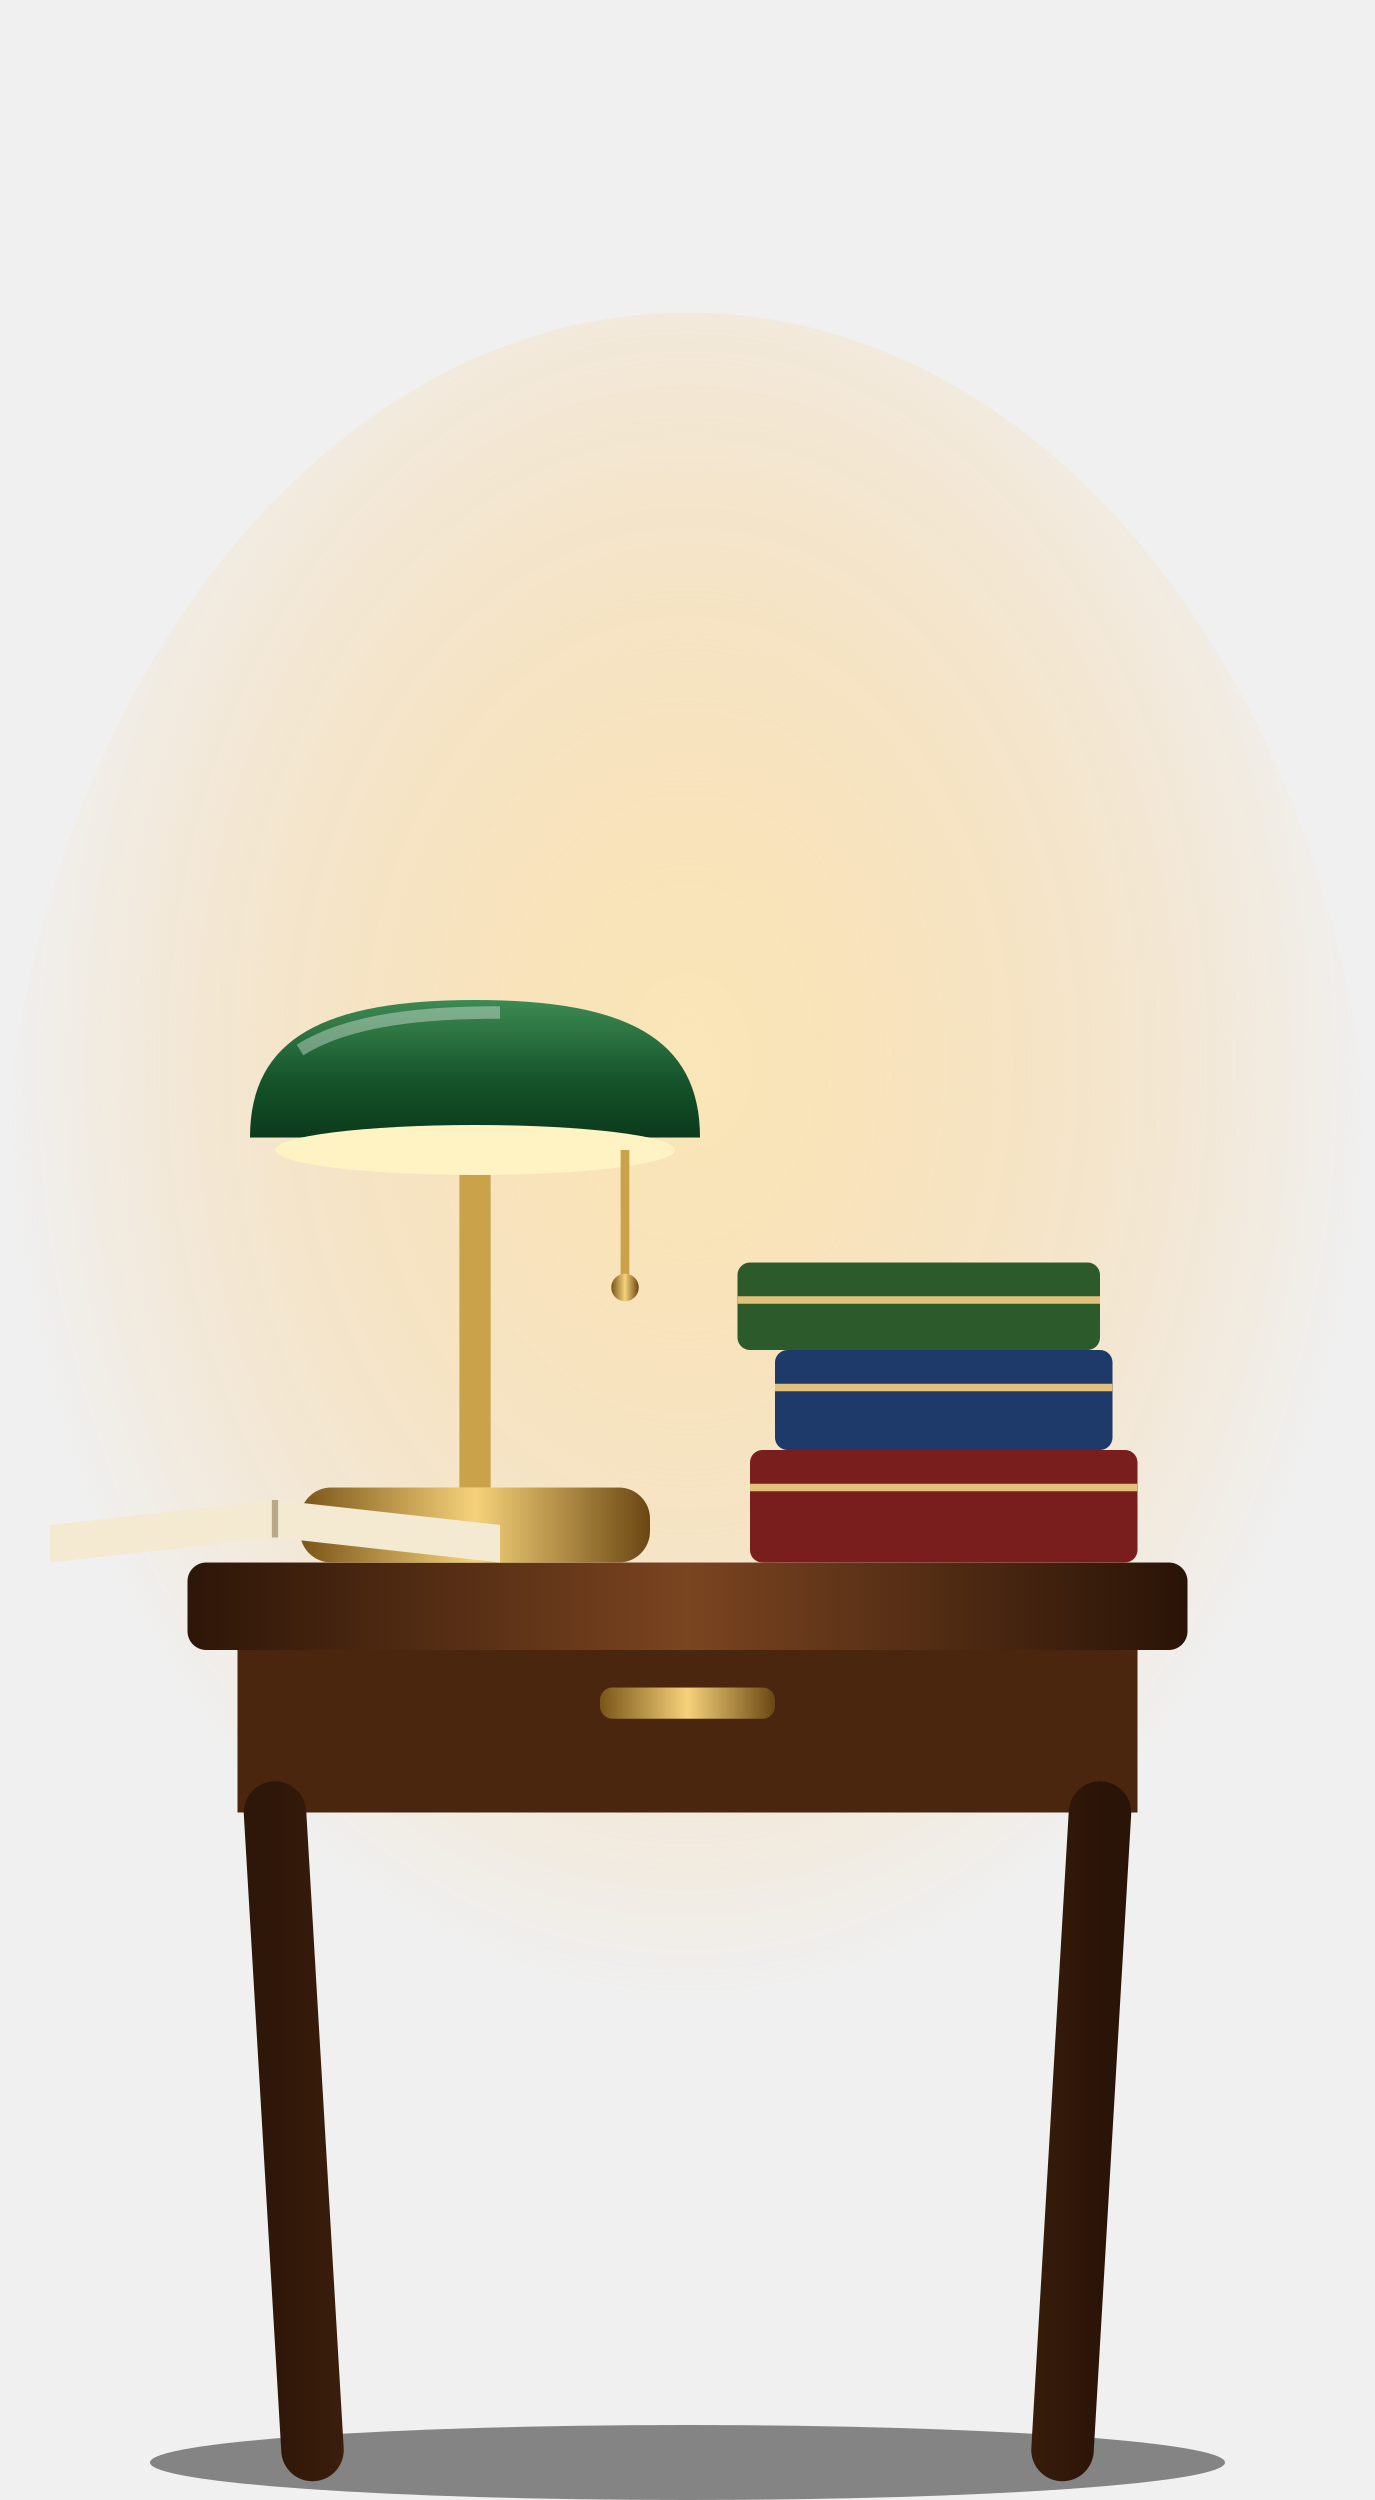
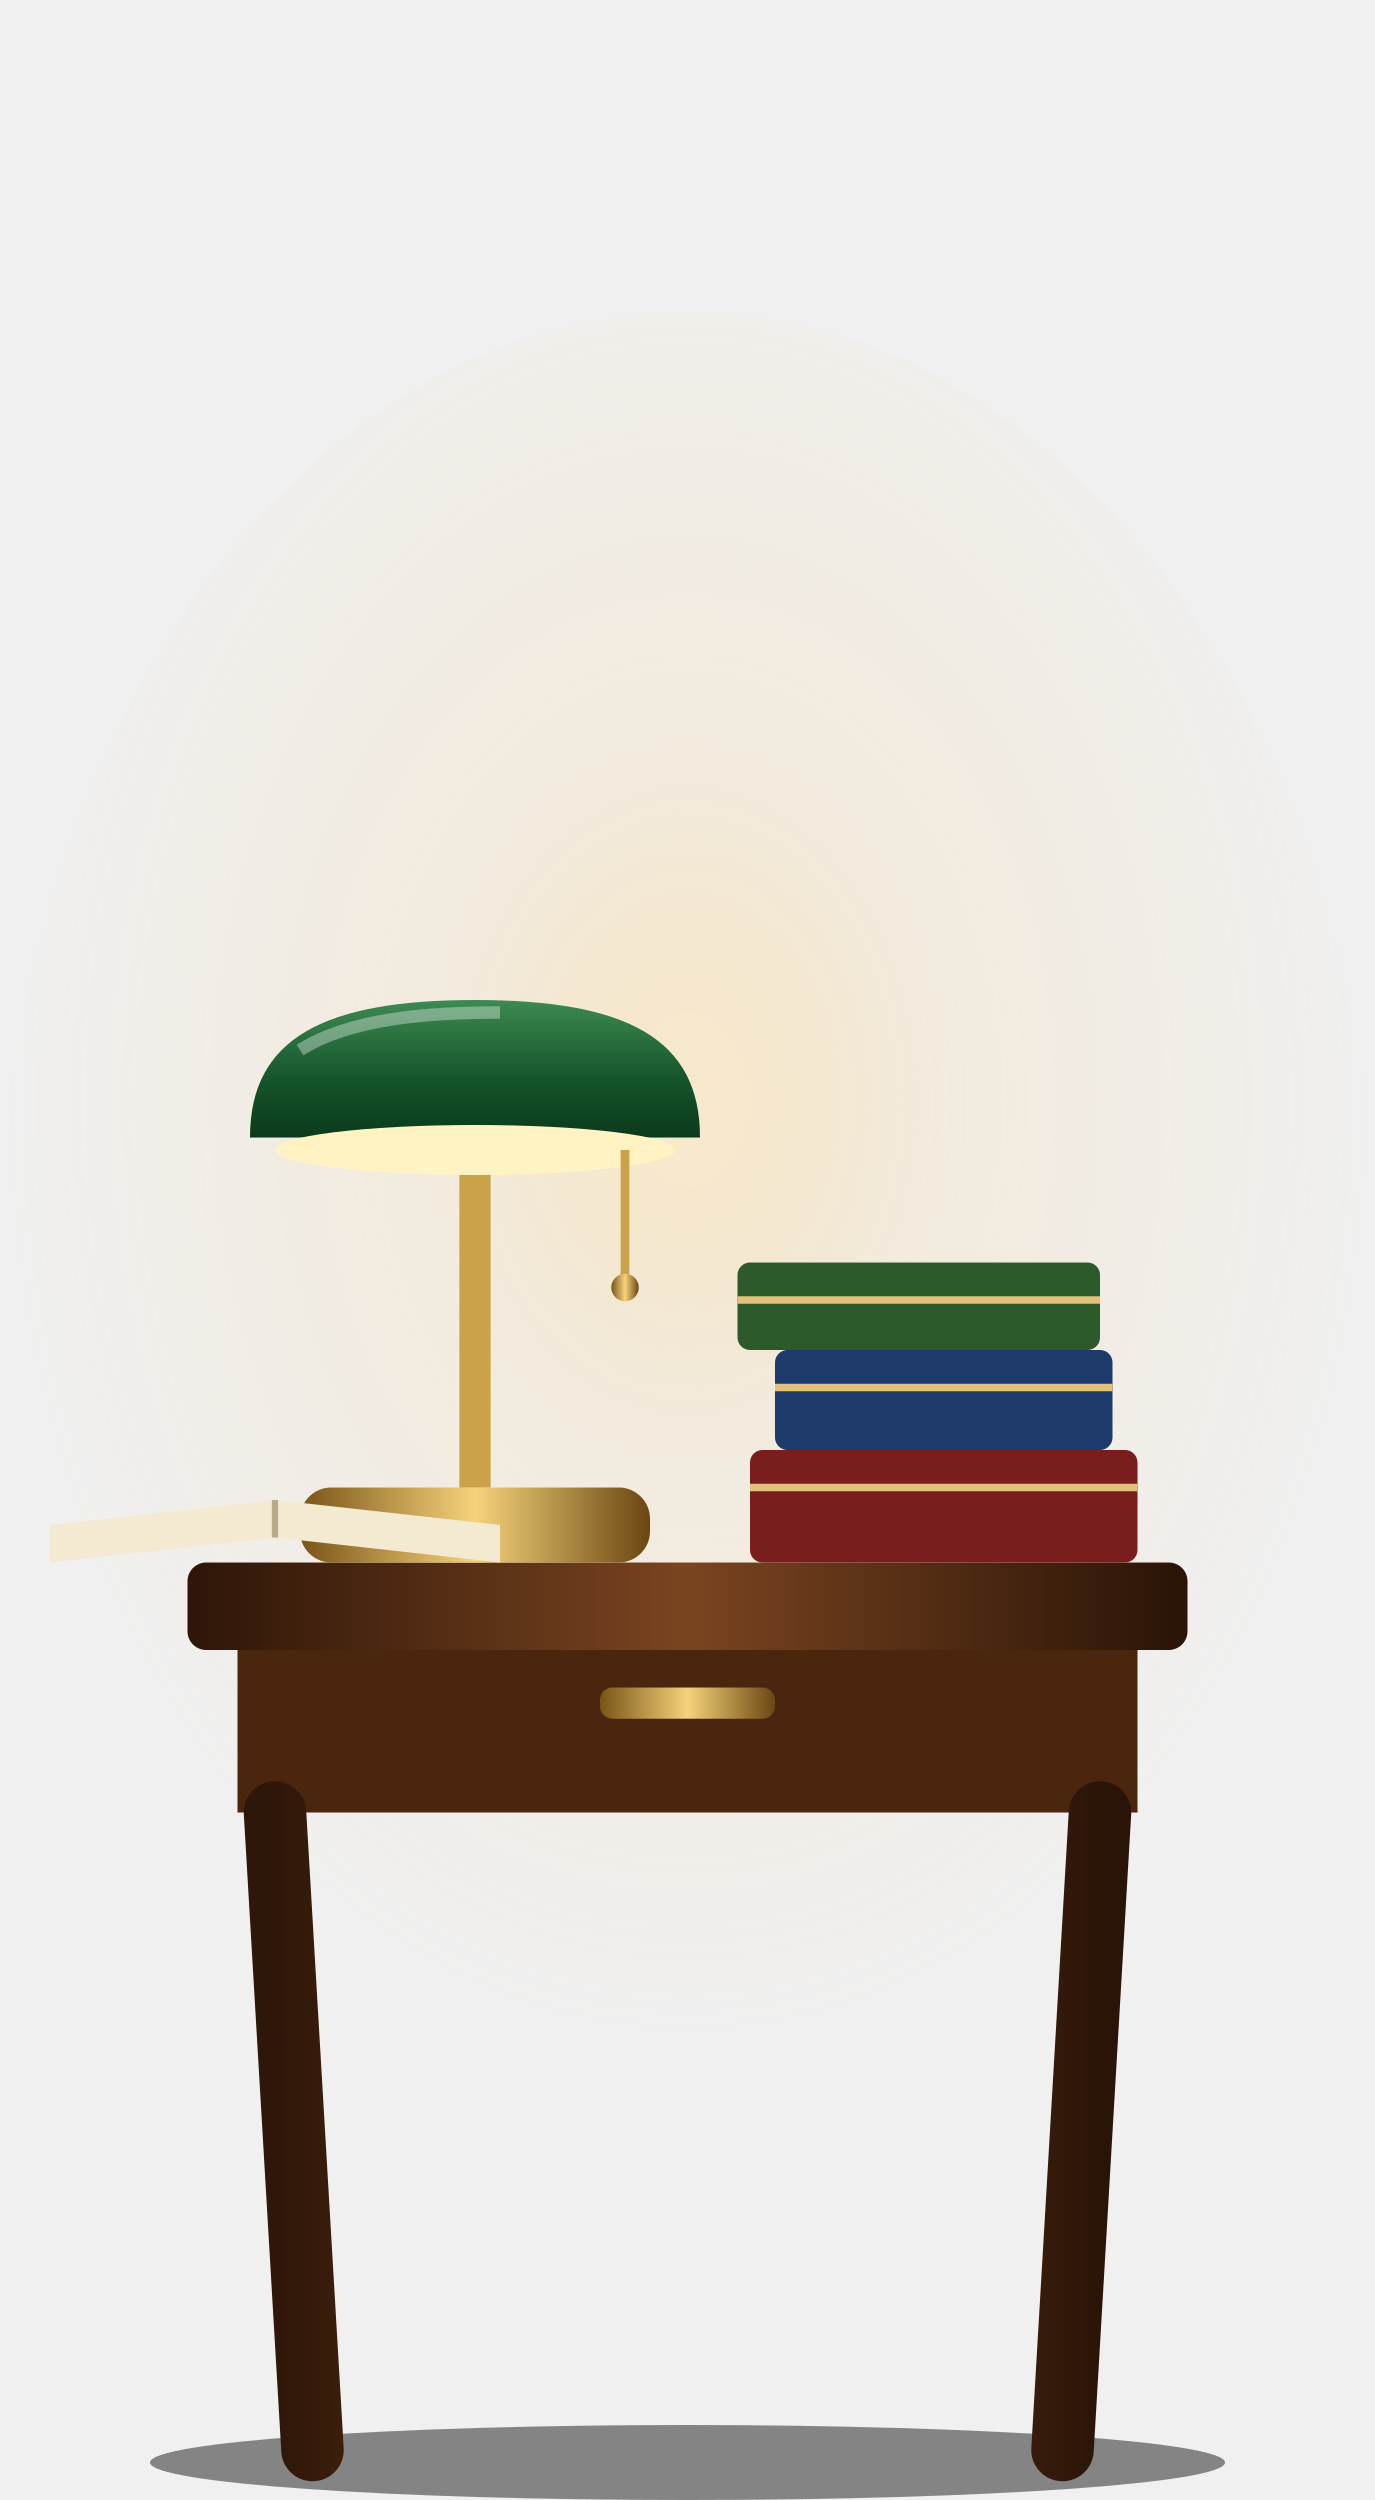
<svg xmlns="http://www.w3.org/2000/svg" viewBox="0 0 220 400">
  <defs>
-     <radialGradient id="lg" cx=".5" cy=".4" r=".5">
-       <stop offset="0" stop-color="#ffe2a0" stop-opacity=".7" />
+     <radialGradient id="lg" cx=".5" cy=".42" r=".5">
+       <stop offset="0" stop-color="#ffe2a0" stop-opacity=".45" />
+       <stop offset=".35" stop-color="#ffc86a" stop-opacity=".14" />
      <stop offset="1" stop-color="#ffb84a" stop-opacity="0" />
    </radialGradient>
    <linearGradient id="gs" x1="0" y1="0" x2="0" y2="1">
      <stop offset="0" stop-color="#3d8a52" />
      <stop offset=".6" stop-color="#14532a" />
      <stop offset="1" stop-color="#0c3a1c" />
    </linearGradient>
    <linearGradient id="bz" x1="0" x2="1">
      <stop offset="0" stop-color="#7a5418" />
      <stop offset=".5" stop-color="#f5d27a" />
      <stop offset="1" stop-color="#6b4612" />
    </linearGradient>
    <linearGradient id="wd" x1="0" x2="1">
      <stop offset="0" stop-color="#2e1608" />
      <stop offset=".5" stop-color="#7a4420" />
      <stop offset="1" stop-color="#2a1407" />
    </linearGradient>
  </defs>
  <ellipse cx="110" cy="200" rx="110" ry="150" fill="url(#lg)">
    <animate attributeName="opacity" values="1;.85;1;.95;1" dur="4s" repeatCount="indefinite" />
  </ellipse>
  <ellipse cx="110" cy="394" rx="86" ry="6" fill="#000" opacity=".45" />
  <rect x="30" y="250" width="160" height="14" rx="3" fill="url(#wd)" />
  <rect x="38" y="264" width="144" height="26" fill="#4a260f" />
  <rect x="96" y="270" width="28" height="5" rx="2" fill="url(#bz)" />
  <path d="M44 290 L50 392 M176 290 L170 392" stroke="url(#wd)" stroke-width="10" stroke-linecap="round" />
  <rect x="120" y="232" width="62" height="18" rx="2" fill="#7a1d1d" />
  <rect x="124" y="216" width="54" height="16" rx="2" fill="#1d3a6a" />
  <rect x="118" y="202" width="58" height="14" rx="2" fill="#2d5a2a" />
  <path d="M120 238 H182 M124 222 H178 M118 208 H176" stroke="#e2c27a" stroke-width="1.2" />
  <rect x="48" y="238" width="56" height="12" rx="5" fill="url(#bz)" />
  <path d="M76 238 V180" stroke="#c9a24a" stroke-width="5" />
  <path d="M40 182 C40 166 52 160 76 160 C100 160 112 166 112 182 Z" fill="url(#gs)" />
  <path d="M40 182 H112" stroke="url(#bz)" stroke-width="3" />
  <path d="M48 168 C56 163 68 162 80 162" stroke="#fff" stroke-opacity=".35" stroke-width="2" fill="none" />
  <ellipse cx="76" cy="184" rx="32" ry="4" fill="#fff3c4" />
  <path d="M100 184 V204" stroke="#c9a24a" stroke-width="1.4" />
  <circle cx="100" cy="206" r="2.2" fill="url(#bz)" />
  <path d="M8 250 L44 246 L80 250 L80 244 L44 240 L8 244 Z" fill="#f4ead2" />
  <path d="M44 240 V246" stroke="#b9a986" stroke-width="1" />
</svg>
